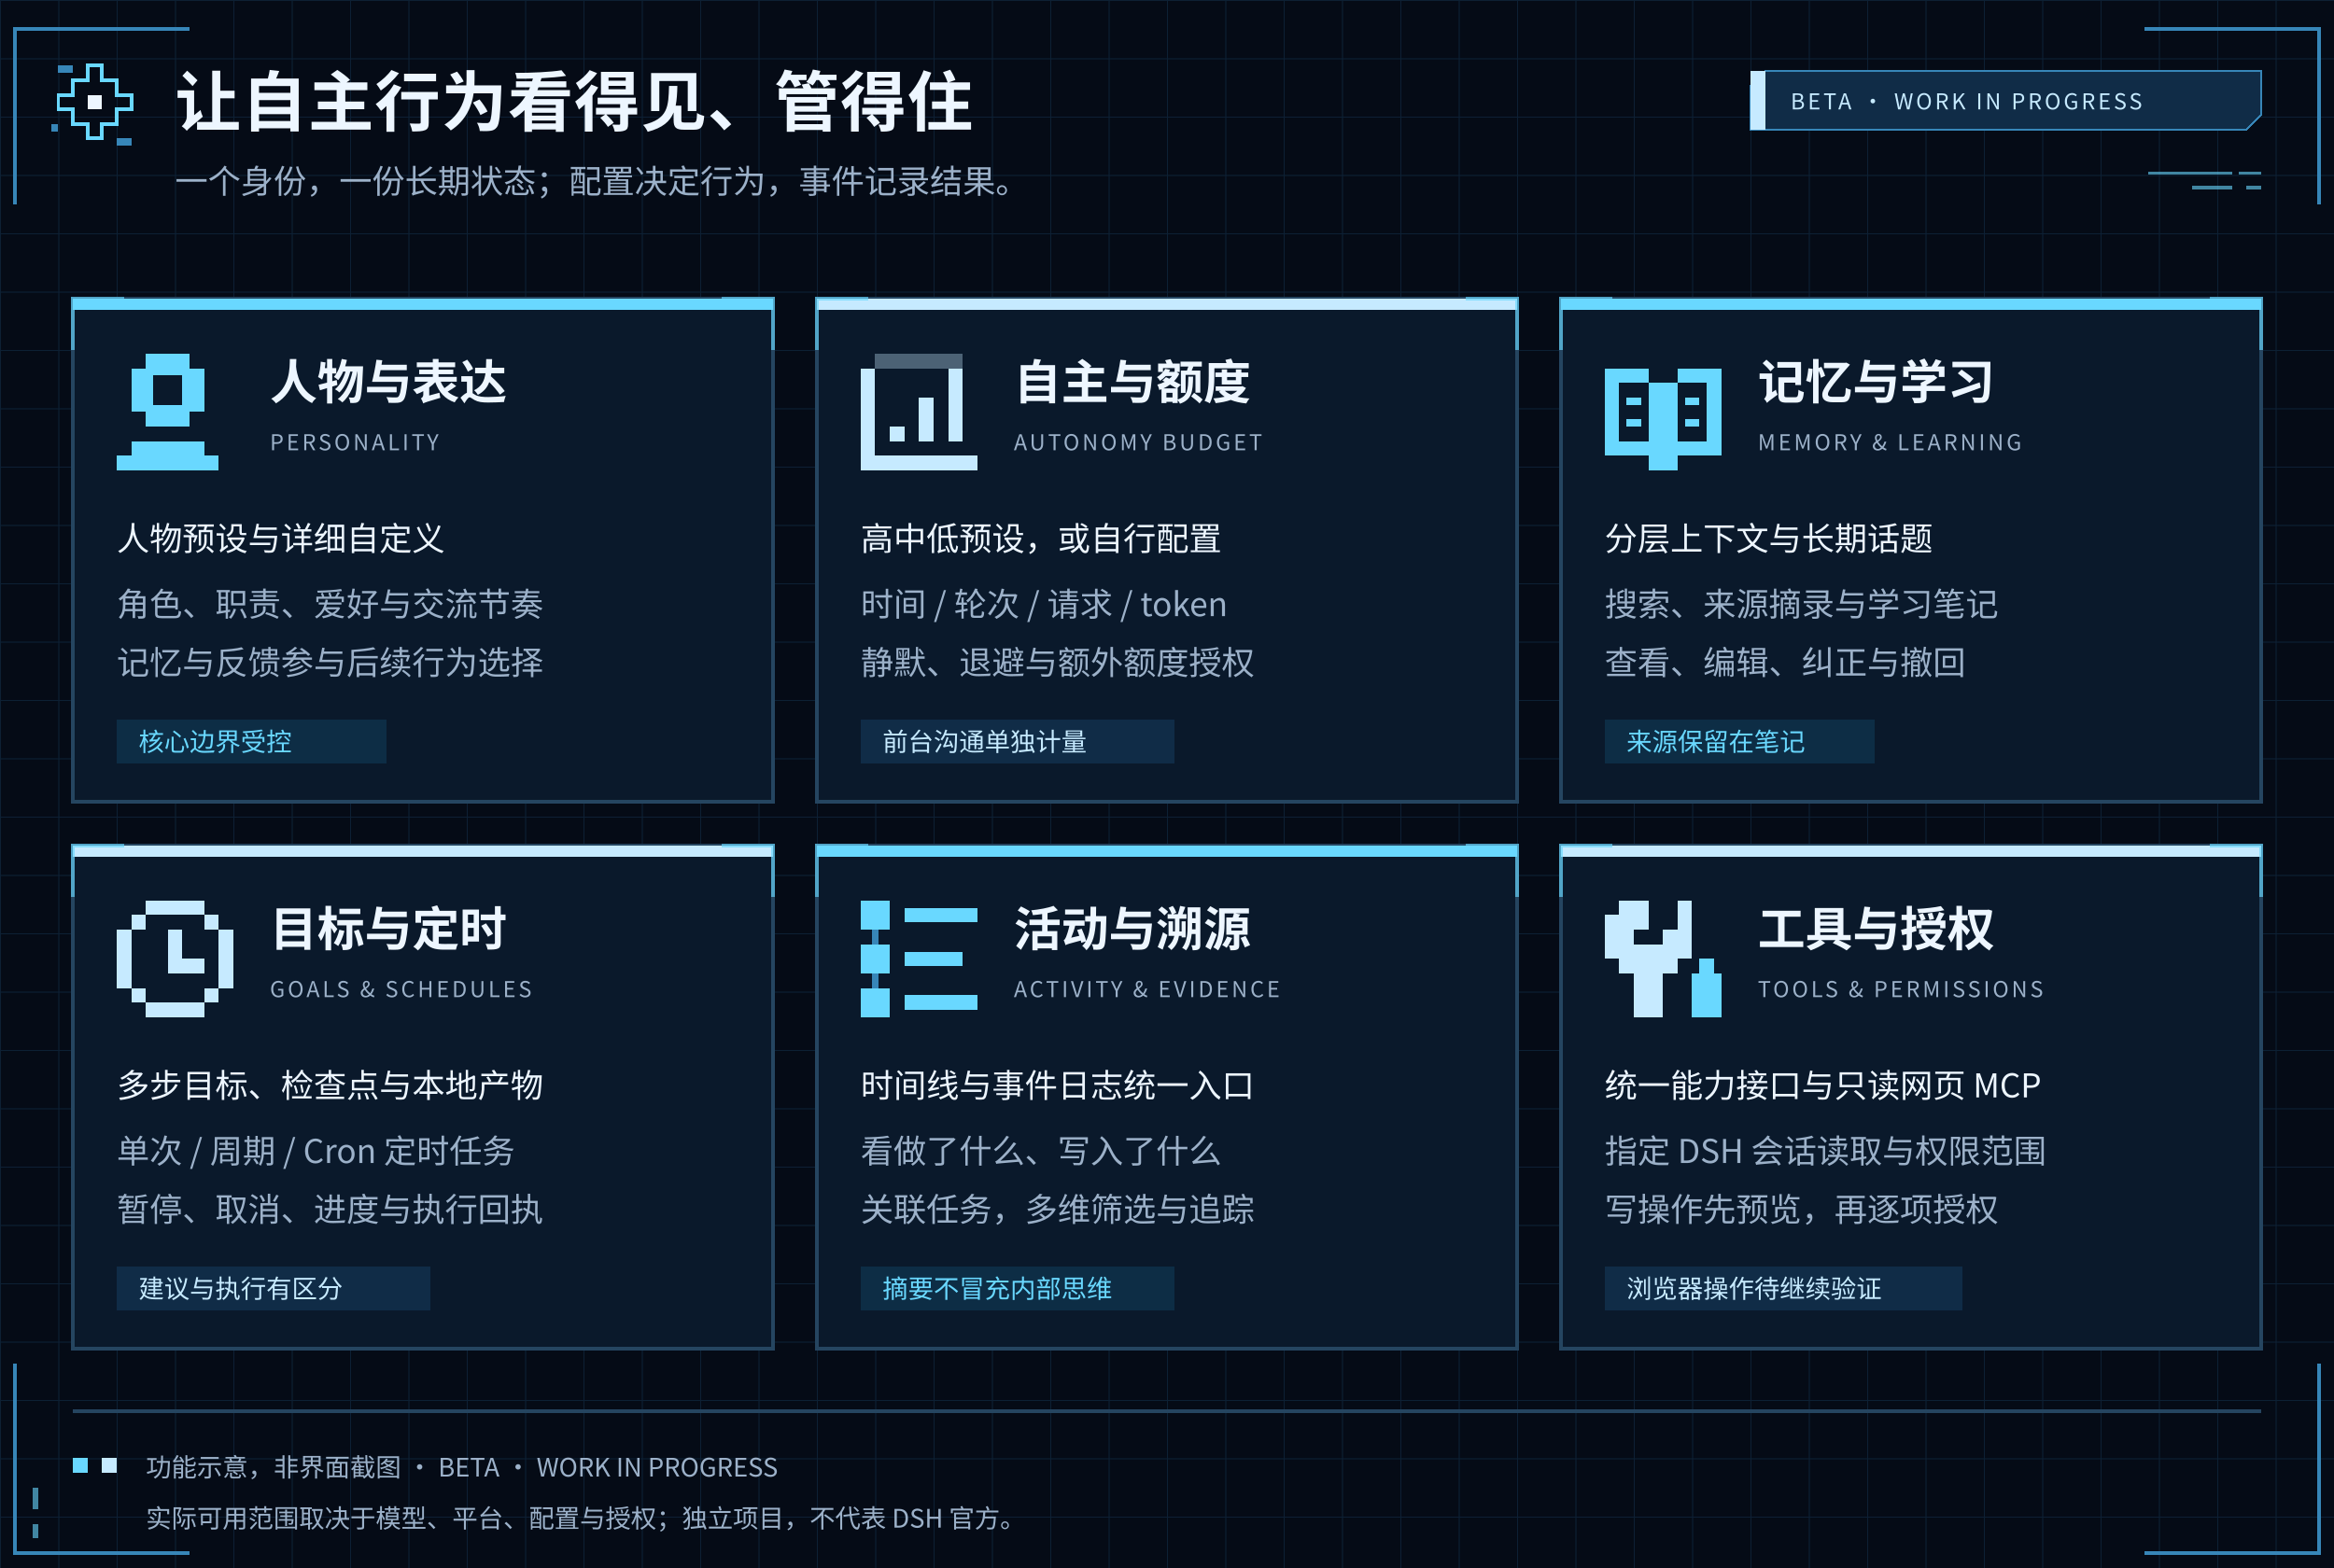
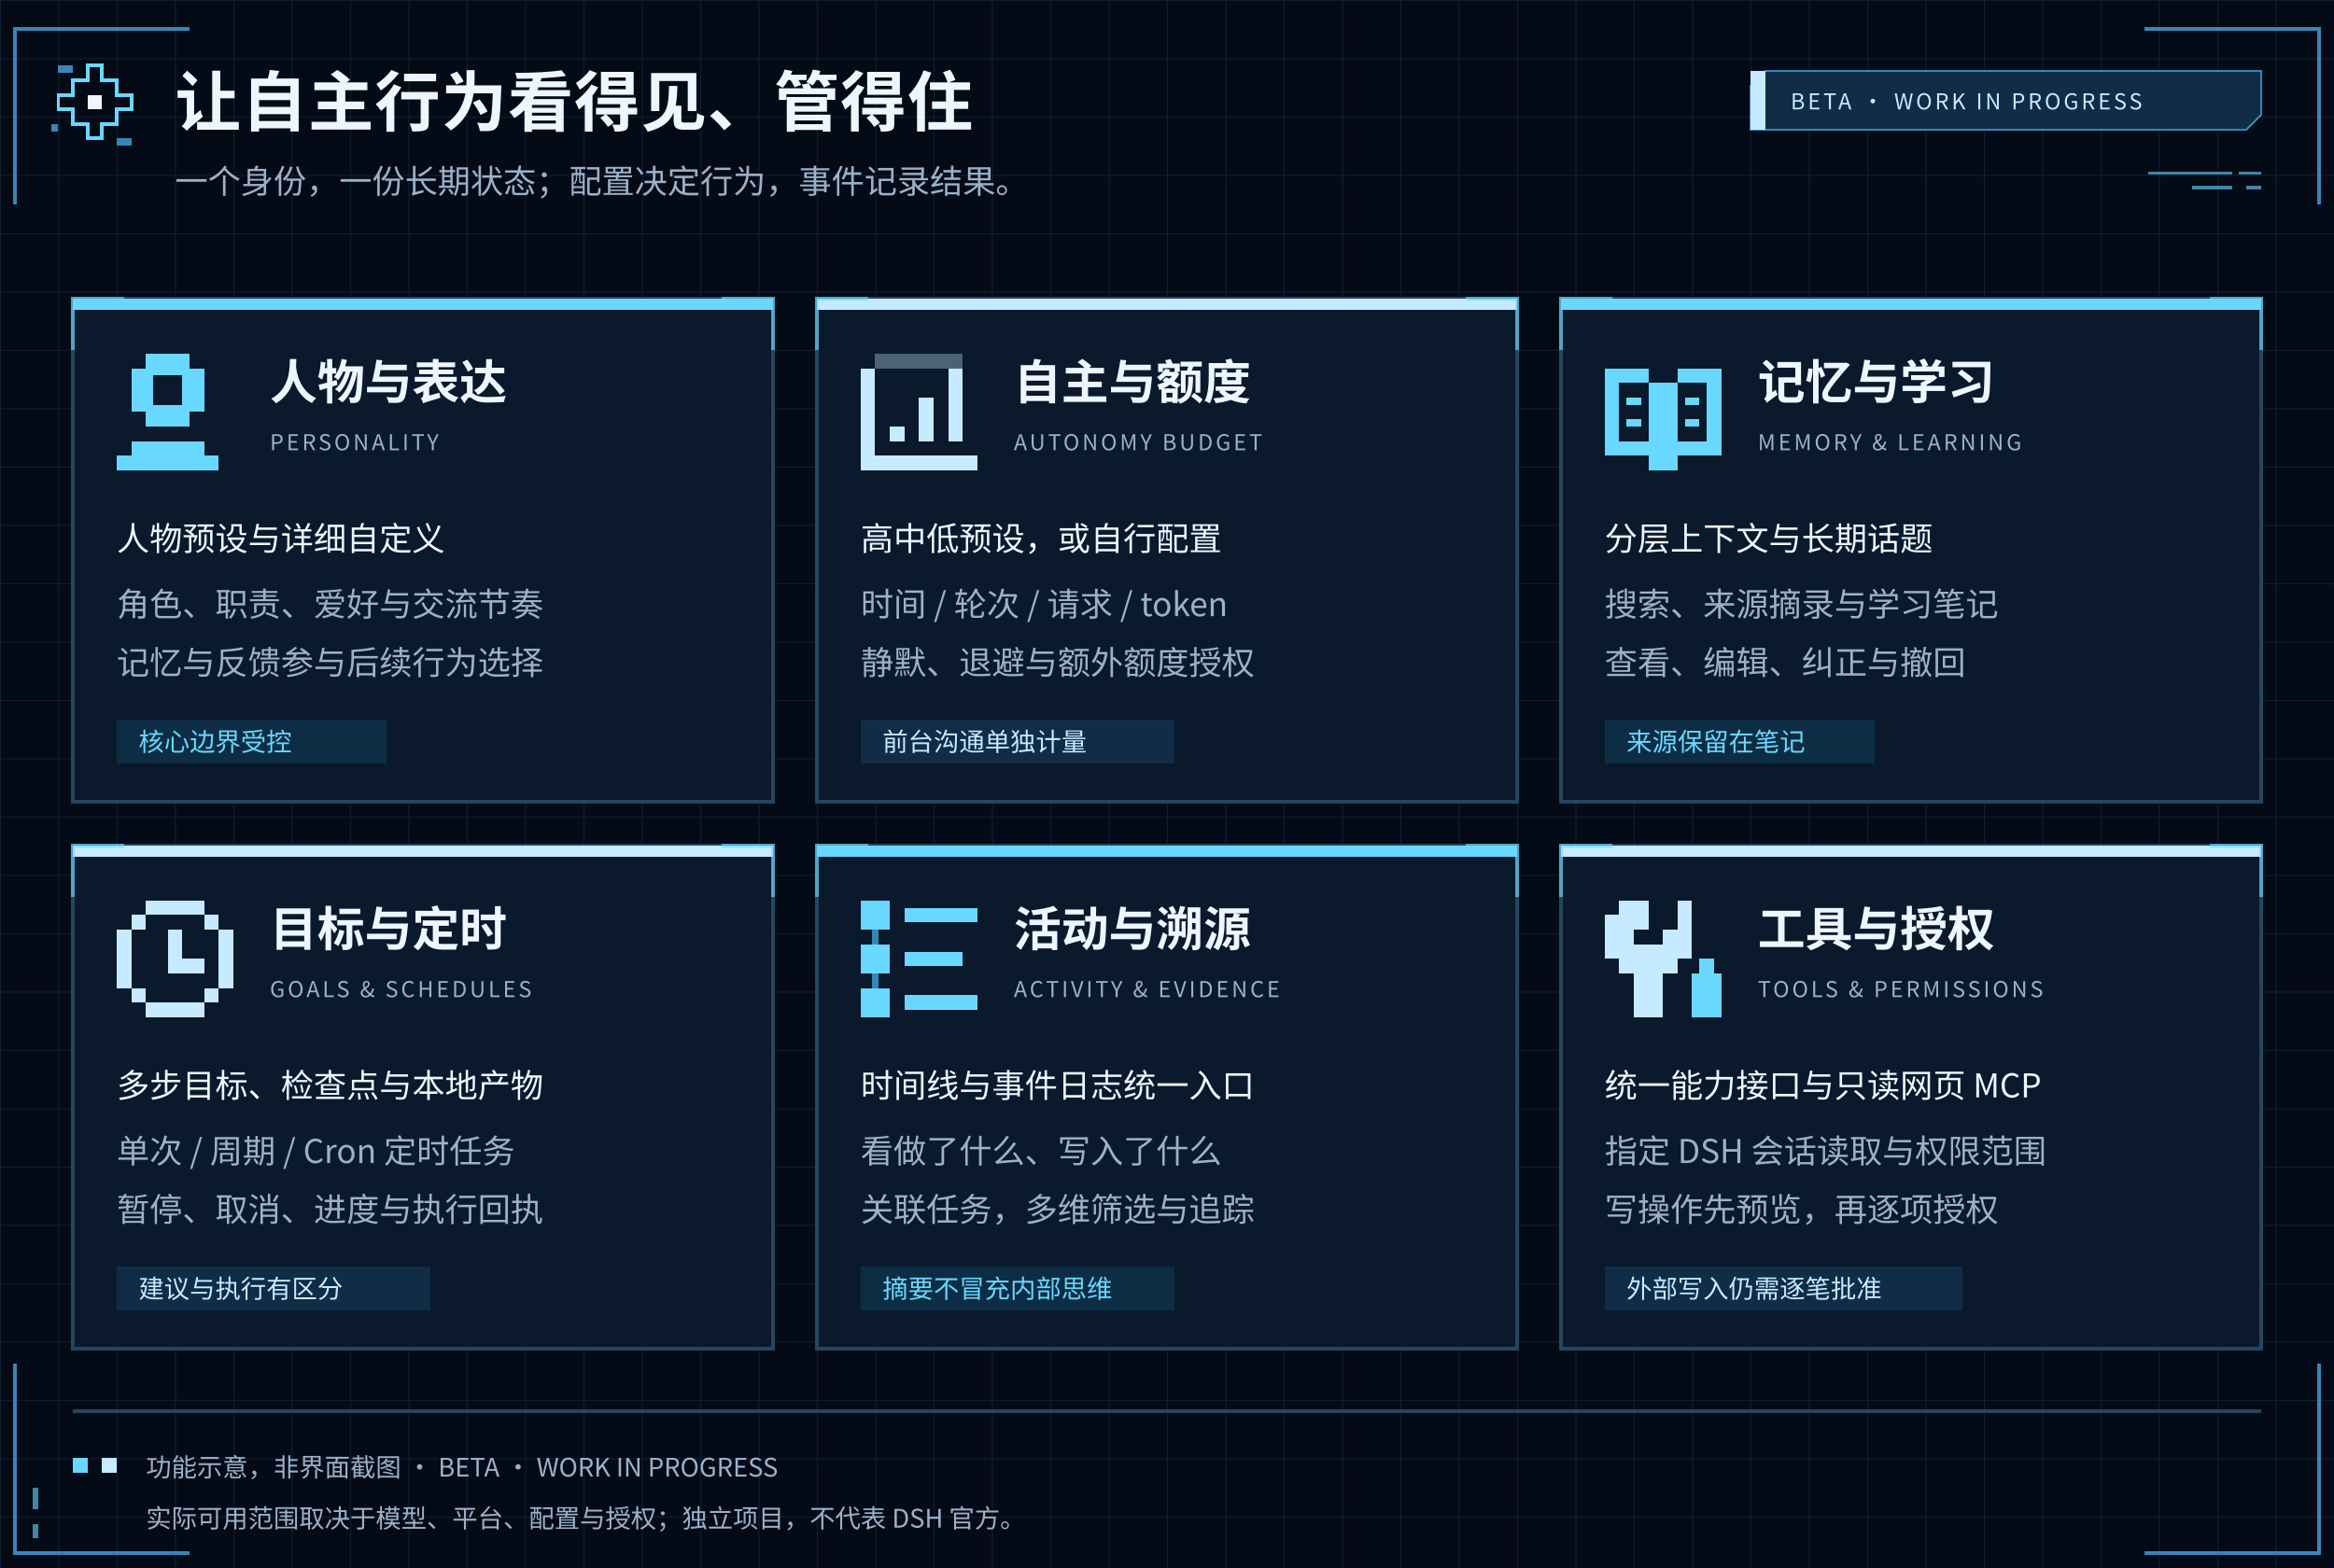
<svg xmlns="http://www.w3.org/2000/svg" width="1280" height="860" viewBox="0 0 1280 860" role="img" aria-labelledby="title desc" shape-rendering="crispEdges">
  <defs>
    <pattern id="grid" width="32" height="32" patternUnits="userSpaceOnUse">
      <path d="M32 0H0V32" fill="none" stroke="#0d2034" stroke-width="1" />
    </pattern>
    <style>
      .text{font-family:"Microsoft YaHei","PingFang SC","Noto Sans CJK SC",sans-serif;fill:#edf6ff}
      .title{font-size:36px;font-weight:700;letter-spacing:.5px}
      .heading{font-size:26px;font-weight:700}
      .body{font-size:18px}
      .small{font-size:14px}
      .micro{font-size:12px;letter-spacing:1.5px}
      .muted{fill:#9cb1c9}
      .mint{fill:#69d8ff}
      .amber{fill:#c6eaff}
    </style>
    <g id="person" fill="#69d8ff">
      <path d="M16 0H40V8H48V32H40V40H16V32H8V8H16Z" />
      <path d="M8 48H48V56H56V64H0V56H8Z" />
      <path d="M20 12H36V28H20Z" fill="#0a192b" />
    </g>
    <g id="meter" fill="#c6eaff">
      <path d="M0 8H8V56H64V64H0Z" />
      <path d="M16 40H24V48H16ZM32 24H40V48H32ZM48 8H56V48H48Z" />
      <path d="M8 0H56V8H8Z" opacity=".35" />
    </g>
    <g id="memory" fill="#69d8ff">
      <path d="M0 8H24V16H40V8H64V56H40V64H24V56H0Z" />
      <path d="M8 16H24V48H8ZM40 16H56V48H40Z" fill="#0a192b" />
      <path d="M12 24H20V28H12ZM12 36H20V40H12ZM44 24H52V28H44ZM44 36H52V40H44Z" />
    </g>
    <g id="clock" fill="#c6eaff">
      <path d="M16 0H48V8H56V16H64V48H56V56H48V64H16V56H8V48H0V16H8V8H16Z" />
      <path d="M16 8H48V16H56V48H48V56H16V48H8V16H16Z" fill="#0a192b" />
      <path d="M28 16H36V32H48V40H28Z" />
    </g>
    <g id="trace" fill="#69d8ff">
      <path d="M0 0H16V16H0ZM0 24H16V40H0ZM0 48H16V64H0ZM24 4H64V12H24ZM24 28H56V36H24ZM24 52H64V60H24Z" />
      <path d="M6 16H10V24H6ZM6 40H10V48H6Z" fill="#3786b8" />
    </g>
    <g id="tools" fill="#c6eaff">
      <path d="M8 0H24V16H16V24H32V16H40V0H48V32H40V40H32V64H16V40H8V32H0V8H8Z" />
      <path d="M48 40H64V64H48Z" fill="#69d8ff" />
      <path d="M52 32H60V40H52Z" fill="#69d8ff" />
    </g>
  </defs>
  <rect width="1280" height="860" fill="#050b16" />
  <rect width="1280" height="860" fill="url(#grid)" />
  <g aria-hidden="true" fill="none" stroke="#3786b8" stroke-width="2">
    <path d="M8 112V16H104M1176 16H1272V112M8 748V852H104M1176 852H1272V748" />
  </g>
  <g aria-hidden="true" fill="#69d8ff" opacity=".6">
    <rect x="1178" y="94" width="46" height="2" />
    <rect x="1228" y="94" width="12" height="2" />
    <rect x="1202" y="102" width="22" height="2" />
    <rect x="1232" y="102" width="8" height="2" />
    <rect x="18" y="816" width="3" height="12" />
    <rect x="18" y="836" width="3" height="8" />
  </g>
  <g aria-hidden="true">
    <path d="M48 36H56V44H64V52H72V60H64V68H56V76H48V68H40V60H32V52H40V44H48Z" fill="none" stroke="#69d8ff" stroke-width="2" />
    <rect x="48" y="52" width="8" height="8" fill="#edf6ff" />
    <path d="M32 36H40V40H32ZM64 76H72V80H64ZM28 68H32V72H28Z" fill="#3786b8" />
  </g>
  <text class="text title" x="96" y="69">让自主行为看得见、管得住</text>
  <text class="text body muted" x="96" y="106">一个身份，一份长期状态；配置决定行为，事件记录结果。</text>
  <path d="M968 39H1240V63L1232 71H960V47Z" fill="#102c47" stroke="#3786b8" />
  <rect x="960" y="39" width="8" height="32" fill="#c6eaff" />
  <text class="text micro amber" x="982" y="60">BETA · WORK IN PROGRESS</text>
  <rect x="40" y="164" width="384" height="276" fill="#0a192b" stroke="#254560" stroke-width="2" />
  <rect x="40" y="164" width="384" height="6" fill="#69d8ff" />
  <use href="#person" x="64" y="194" />
  <text class="text heading" x="148" y="219">人物与表达</text>
  <text class="text micro muted" x="148" y="247">PERSONALITY</text>
  <text class="text body" x="64" y="302">人物预设与详细自定义</text>
  <text class="text body muted" x="64" y="338">角色、职责、爱好与交流节奏</text>
  <text class="text body muted" x="64" y="370">记忆与反馈参与后续行为选择</text>
  <rect x="64" y="395" width="148" height="24" fill="#0d2d45" />
  <text class="text small mint" x="76" y="412">核心边界受控</text>
  <rect x="448" y="164" width="384" height="276" fill="#0a192b" stroke="#254560" stroke-width="2" />
  <rect x="448" y="164" width="384" height="6" fill="#c6eaff" />
  <use href="#meter" x="472" y="194" />
  <text class="text heading" x="556" y="219">自主与额度</text>
  <text class="text micro muted" x="556" y="247">AUTONOMY BUDGET</text>
  <text class="text body" x="472" y="302">高中低预设，或自行配置</text>
  <text class="text body muted" x="472" y="338">时间 / 轮次 / 请求 / token</text>
  <text class="text body muted" x="472" y="370">静默、退避与额外额度授权</text>
  <rect x="472" y="395" width="172" height="24" fill="#102c47" />
  <text class="text small amber" x="484" y="412">前台沟通单独计量</text>
  <rect x="856" y="164" width="384" height="276" fill="#0a192b" stroke="#254560" stroke-width="2" />
  <rect x="856" y="164" width="384" height="6" fill="#69d8ff" />
  <use href="#memory" x="880" y="194" />
  <text class="text heading" x="964" y="219">记忆与学习</text>
  <text class="text micro muted" x="964" y="247">MEMORY &amp; LEARNING</text>
  <text class="text body" x="880" y="302">分层上下文与长期话题</text>
  <text class="text body muted" x="880" y="338">搜索、来源摘录与学习笔记</text>
  <text class="text body muted" x="880" y="370">查看、编辑、纠正与撤回</text>
  <rect x="880" y="395" width="148" height="24" fill="#0d2d45" />
  <text class="text small mint" x="892" y="412">来源保留在笔记</text>
  <rect x="40" y="464" width="384" height="276" fill="#0a192b" stroke="#254560" stroke-width="2" />
  <rect x="40" y="464" width="384" height="6" fill="#c6eaff" />
  <use href="#clock" x="64" y="494" />
  <text class="text heading" x="148" y="519">目标与定时</text>
  <text class="text micro muted" x="148" y="547">GOALS &amp; SCHEDULES</text>
  <text class="text body" x="64" y="602">多步目标、检查点与本地产物</text>
  <text class="text body muted" x="64" y="638">单次 / 周期 / Cron 定时任务</text>
  <text class="text body muted" x="64" y="670">暂停、取消、进度与执行回执</text>
  <rect x="64" y="695" width="172" height="24" fill="#102c47" />
  <text class="text small amber" x="76" y="712">建议与执行有区分</text>
  <rect x="448" y="464" width="384" height="276" fill="#0a192b" stroke="#254560" stroke-width="2" />
  <rect x="448" y="464" width="384" height="6" fill="#69d8ff" />
  <use href="#trace" x="472" y="494" />
  <text class="text heading" x="556" y="519">活动与溯源</text>
  <text class="text micro muted" x="556" y="547">ACTIVITY &amp; EVIDENCE</text>
  <text class="text body" x="472" y="602">时间线与事件日志统一入口</text>
  <text class="text body muted" x="472" y="638">看做了什么、写入了什么</text>
  <text class="text body muted" x="472" y="670">关联任务，多维筛选与追踪</text>
  <rect x="472" y="695" width="172" height="24" fill="#0d2d45" />
  <text class="text small mint" x="484" y="712">摘要不冒充内部思维</text>
  <rect x="856" y="464" width="384" height="276" fill="#0a192b" stroke="#254560" stroke-width="2" />
  <rect x="856" y="464" width="384" height="6" fill="#c6eaff" />
  <use href="#tools" x="880" y="494" />
  <text class="text heading" x="964" y="519">工具与授权</text>
  <text class="text micro muted" x="964" y="547">TOOLS &amp; PERMISSIONS</text>
  <text class="text body" x="880" y="602">统一能力接口与只读网页 MCP</text>
  <text class="text body muted" x="880" y="638">指定 DSH 会话读取与权限范围</text>
  <text class="text body muted" x="880" y="670">写操作先预览，再逐项授权</text>
  <rect x="880" y="695" width="196" height="24" fill="#102c47" />
-   <text class="text small amber" x="892" y="712">浏览器操作待继续验证</text>
+   <text class="text small amber" x="892" y="712">外部写入仍需逐笔批准</text>
  <path d="M40 774H1240" stroke="#254560" stroke-width="2" />
  <rect x="40" y="800" width="8" height="8" fill="#69d8ff" />
  <rect x="56" y="800" width="8" height="8" fill="#c6eaff" />
  <text class="text small muted" x="80" y="810">功能示意，非界面截图 · BETA · WORK IN PROGRESS</text>
  <text class="text small muted" x="80" y="838">实际可用范围取决于模型、平台、配置与授权；独立项目，不代表 DSH 官方。</text>
  <g aria-hidden="true" fill="none" stroke="#69d8ff" stroke-width="2" opacity=".65">
    <path d="M40 192V164H68M396 164H424V192M448 192V164H476M804 164H832V192M856 192V164H884M1212 164H1240V192" />
    <path d="M40 492V464H68M396 464H424V492M448 492V464H476M804 464H832V492M856 492V464H884M1212 464H1240V492" />
  </g>
</svg>
